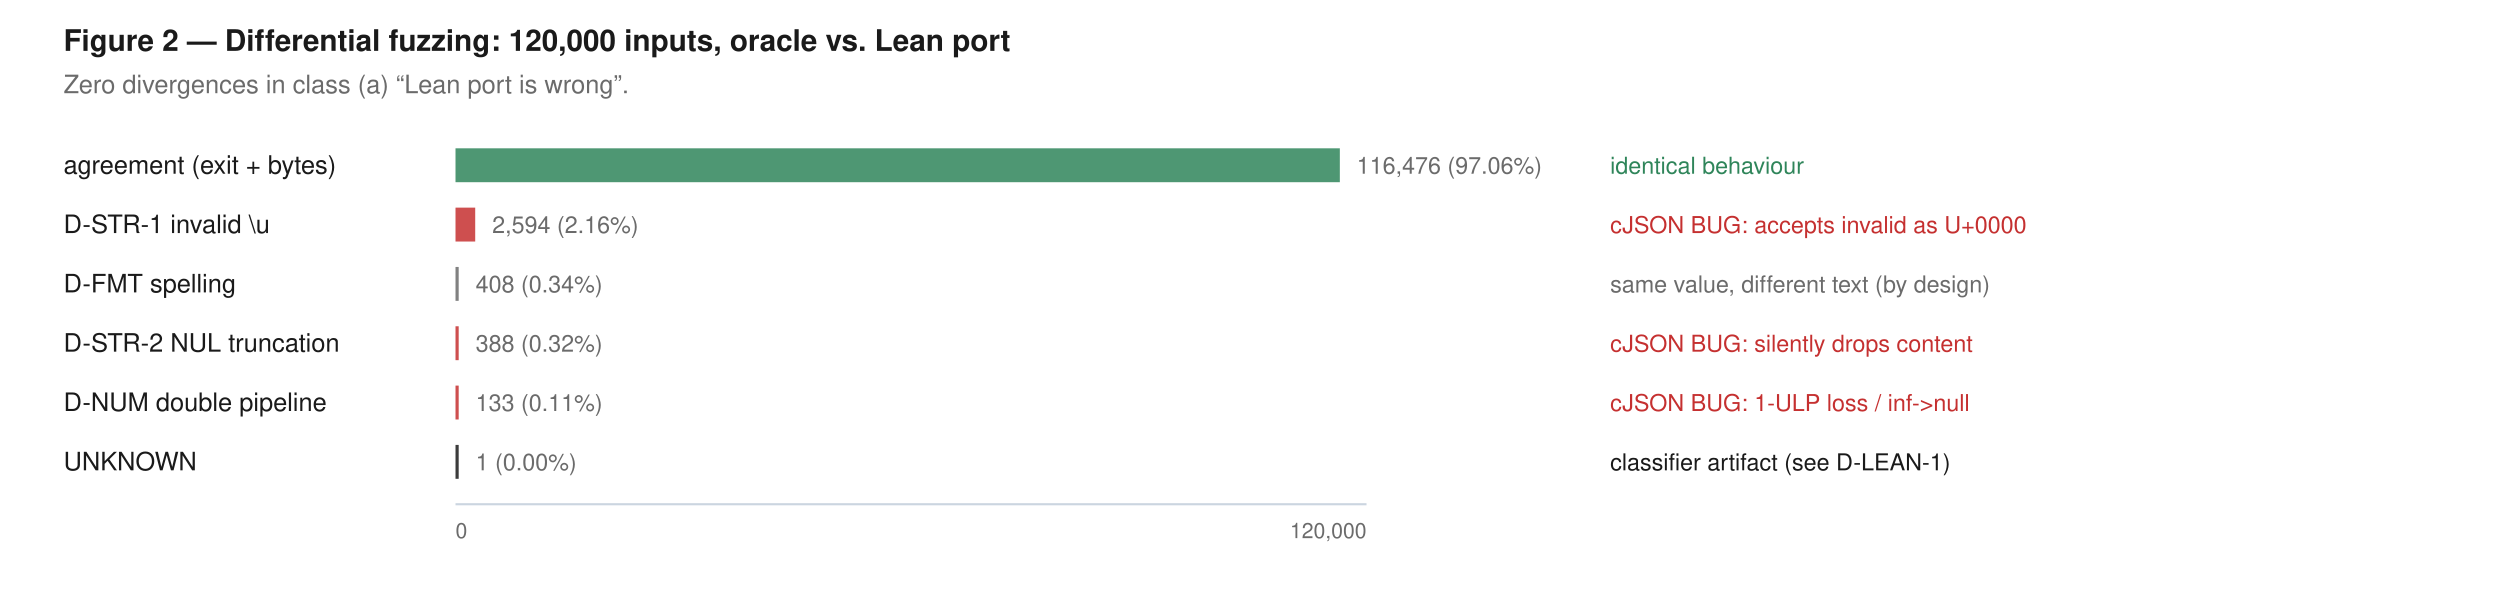
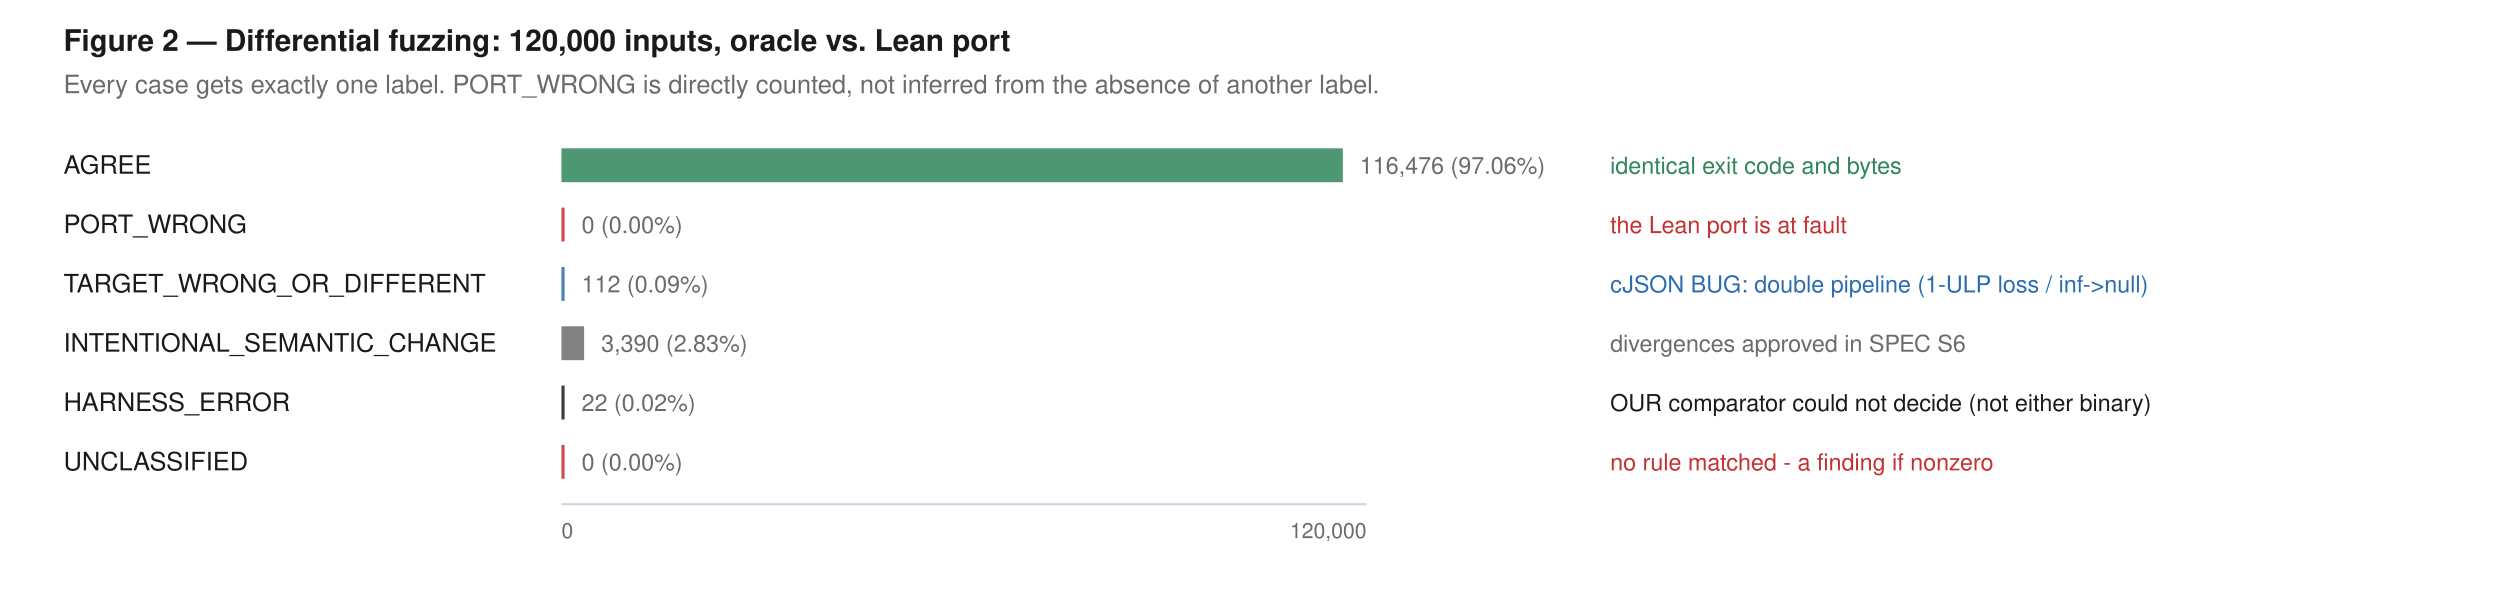
<svg xmlns="http://www.w3.org/2000/svg" viewBox="0 0 1180 278" width="1180" height="278" font-family="ui-sans-serif,-apple-system,Segoe UI,Helvetica,Arial,sans-serif">
  <rect width="1180" height="278" fill="white" />
  <text x="30" y="24" font-size="14" fill="#1a1a1a" text-anchor="start" font-weight="600">Figure 2 — Differential fuzzing: 120,000 inputs, oracle vs. Lean port</text>
-   <text x="30" y="44" font-size="12" fill="#6b6b6b" text-anchor="start" font-weight="normal">Zero divergences in class (a) “Lean port is wrong”.</text>
-   <text x="30" y="82" font-size="12" fill="#1a1a1a" text-anchor="start" font-weight="normal">agreement (exit + bytes)</text>
-   <rect x="215" y="70" width="417.4" height="16" fill="#2f855a" opacity="0.85" />
-   <text x="640.372" y="82" font-size="11" fill="#6b6b6b" text-anchor="start" font-weight="normal">116,476  (97.06%)</text>
-   <text x="760" y="82" font-size="11" fill="#2f855a" text-anchor="start" font-weight="normal">identical behaviour</text>
-   <text x="30" y="110" font-size="12" fill="#1a1a1a" text-anchor="start" font-weight="normal">D-STR-1  invalid \u</text>
-   <rect x="215" y="98" width="9.3" height="16" fill="#c53030" opacity="0.85" />
-   <text x="232.295" y="110" font-size="11" fill="#6b6b6b" text-anchor="start" font-weight="normal">2,594  (2.16%)</text>
-   <text x="760" y="110" font-size="11" fill="#c53030" text-anchor="start" font-weight="normal">cJSON BUG: accepts invalid as U+0000</text>
-   <text x="30" y="138" font-size="12" fill="#1a1a1a" text-anchor="start" font-weight="normal">D-FMT    spelling</text>
-   <rect x="215" y="126" width="1.5" height="16" fill="#6b6b6b" opacity="0.85" />
-   <text x="224.5" y="138" font-size="11" fill="#6b6b6b" text-anchor="start" font-weight="normal">408  (0.34%)</text>
-   <text x="760" y="138" font-size="11" fill="#6b6b6b" text-anchor="start" font-weight="normal">same value, different text (by design)</text>
-   <text x="30" y="166" font-size="12" fill="#1a1a1a" text-anchor="start" font-weight="normal">D-STR-2  NUL truncation</text>
-   <rect x="215" y="154" width="1.5" height="16" fill="#c53030" opacity="0.85" />
-   <text x="224.5" y="166" font-size="11" fill="#6b6b6b" text-anchor="start" font-weight="normal">388  (0.32%)</text>
-   <text x="760" y="166" font-size="11" fill="#c53030" text-anchor="start" font-weight="normal">cJSON BUG: silently drops content</text>
-   <text x="30" y="194" font-size="12" fill="#1a1a1a" text-anchor="start" font-weight="normal">D-NUM    double pipeline</text>
-   <rect x="215" y="182" width="1.5" height="16" fill="#c53030" opacity="0.85" />
-   <text x="224.5" y="194" font-size="11" fill="#6b6b6b" text-anchor="start" font-weight="normal">133  (0.11%)</text>
-   <text x="760" y="194" font-size="11" fill="#c53030" text-anchor="start" font-weight="normal">cJSON BUG: 1-ULP loss / inf-&gt;null</text>
-   <text x="30" y="222" font-size="12" fill="#1a1a1a" text-anchor="start" font-weight="normal">UNKNOWN</text>
-   <rect x="215" y="210" width="1.5" height="16" fill="#1a1a1a" opacity="0.85" />
-   <text x="224.5" y="222" font-size="11" fill="#6b6b6b" text-anchor="start" font-weight="normal">1  (0.00%)</text>
-   <text x="760" y="222" font-size="11" fill="#1a1a1a" text-anchor="start" font-weight="normal">classifier artifact (see D-LEAN-1)</text>
-   <line x1="215" y1="238" x2="645" y2="238" stroke="#cbd5e0" />
-   <text x="215" y="254" font-size="10" fill="#6b6b6b" text-anchor="start" font-weight="normal">0</text>
+   <text x="30" y="44" font-size="12" fill="#6b6b6b" text-anchor="start" font-weight="normal">Every case gets exactly one label. PORT_WRONG is directly counted, not inferred from the absence of another label.</text>
+   <text x="30" y="82" font-size="12" fill="#1a1a1a" text-anchor="start" font-weight="normal">AGREE</text>
+   <rect x="265" y="70" width="368.8" height="16" fill="#2f855a" opacity="0.85" />
+   <text x="641.841" y="82" font-size="11" fill="#6b6b6b" text-anchor="start" font-weight="normal">116,476  (97.06%)</text>
+   <text x="760" y="82" font-size="11" fill="#2f855a" text-anchor="start" font-weight="normal">identical exit code and bytes</text>
+   <text x="30" y="110" font-size="12" fill="#1a1a1a" text-anchor="start" font-weight="normal">PORT_WRONG</text>
+   <rect x="265" y="98" width="1.5" height="16" fill="#c53030" opacity="0.85" />
+   <text x="274.5" y="110" font-size="11" fill="#6b6b6b" text-anchor="start" font-weight="normal">0  (0.00%)</text>
+   <text x="760" y="110" font-size="11" fill="#c53030" text-anchor="start" font-weight="normal">the Lean port is at fault</text>
+   <text x="30" y="138" font-size="12" fill="#1a1a1a" text-anchor="start" font-weight="normal">TARGET_WRONG_OR_DIFFERENT</text>
+   <rect x="265" y="126" width="1.5" height="16" fill="#2b6cb0" opacity="0.85" />
+   <text x="274.5" y="138" font-size="11" fill="#6b6b6b" text-anchor="start" font-weight="normal">112  (0.09%)</text>
+   <text x="760" y="138" font-size="11" fill="#2b6cb0" text-anchor="start" font-weight="normal">cJSON BUG: double pipeline (1-ULP loss / inf-&gt;null)</text>
+   <text x="30" y="166" font-size="12" fill="#1a1a1a" text-anchor="start" font-weight="normal">INTENTIONAL_SEMANTIC_CHANGE</text>
+   <rect x="265" y="154" width="10.7" height="16" fill="#6b6b6b" opacity="0.85" />
+   <text x="283.735" y="166" font-size="11" fill="#6b6b6b" text-anchor="start" font-weight="normal">3,390  (2.83%)</text>
+   <text x="760" y="166" font-size="11" fill="#6b6b6b" text-anchor="start" font-weight="normal">divergences approved in SPEC S6</text>
+   <text x="30" y="194" font-size="12" fill="#1a1a1a" text-anchor="start" font-weight="normal">HARNESS_ERROR</text>
+   <rect x="265" y="182" width="1.5" height="16" fill="#1a1a1a" opacity="0.85" />
+   <text x="274.5" y="194" font-size="11" fill="#6b6b6b" text-anchor="start" font-weight="normal">22  (0.02%)</text>
+   <text x="760" y="194" font-size="11" fill="#1a1a1a" text-anchor="start" font-weight="normal">OUR comparator could not decide (not either binary)</text>
+   <text x="30" y="222" font-size="12" fill="#1a1a1a" text-anchor="start" font-weight="normal">UNCLASSIFIED</text>
+   <rect x="265" y="210" width="1.5" height="16" fill="#c53030" opacity="0.85" />
+   <text x="274.5" y="222" font-size="11" fill="#6b6b6b" text-anchor="start" font-weight="normal">0  (0.00%)</text>
+   <text x="760" y="222" font-size="11" fill="#c53030" text-anchor="start" font-weight="normal">no rule matched - a finding if nonzero</text>
+   <line x1="265" y1="238" x2="645" y2="238" stroke="#cbd5e0" />
+   <text x="265" y="254" font-size="10" fill="#6b6b6b" text-anchor="start" font-weight="normal">0</text>
  <text x="645" y="254" font-size="10" fill="#6b6b6b" text-anchor="end" font-weight="normal">120,000</text>
</svg>
